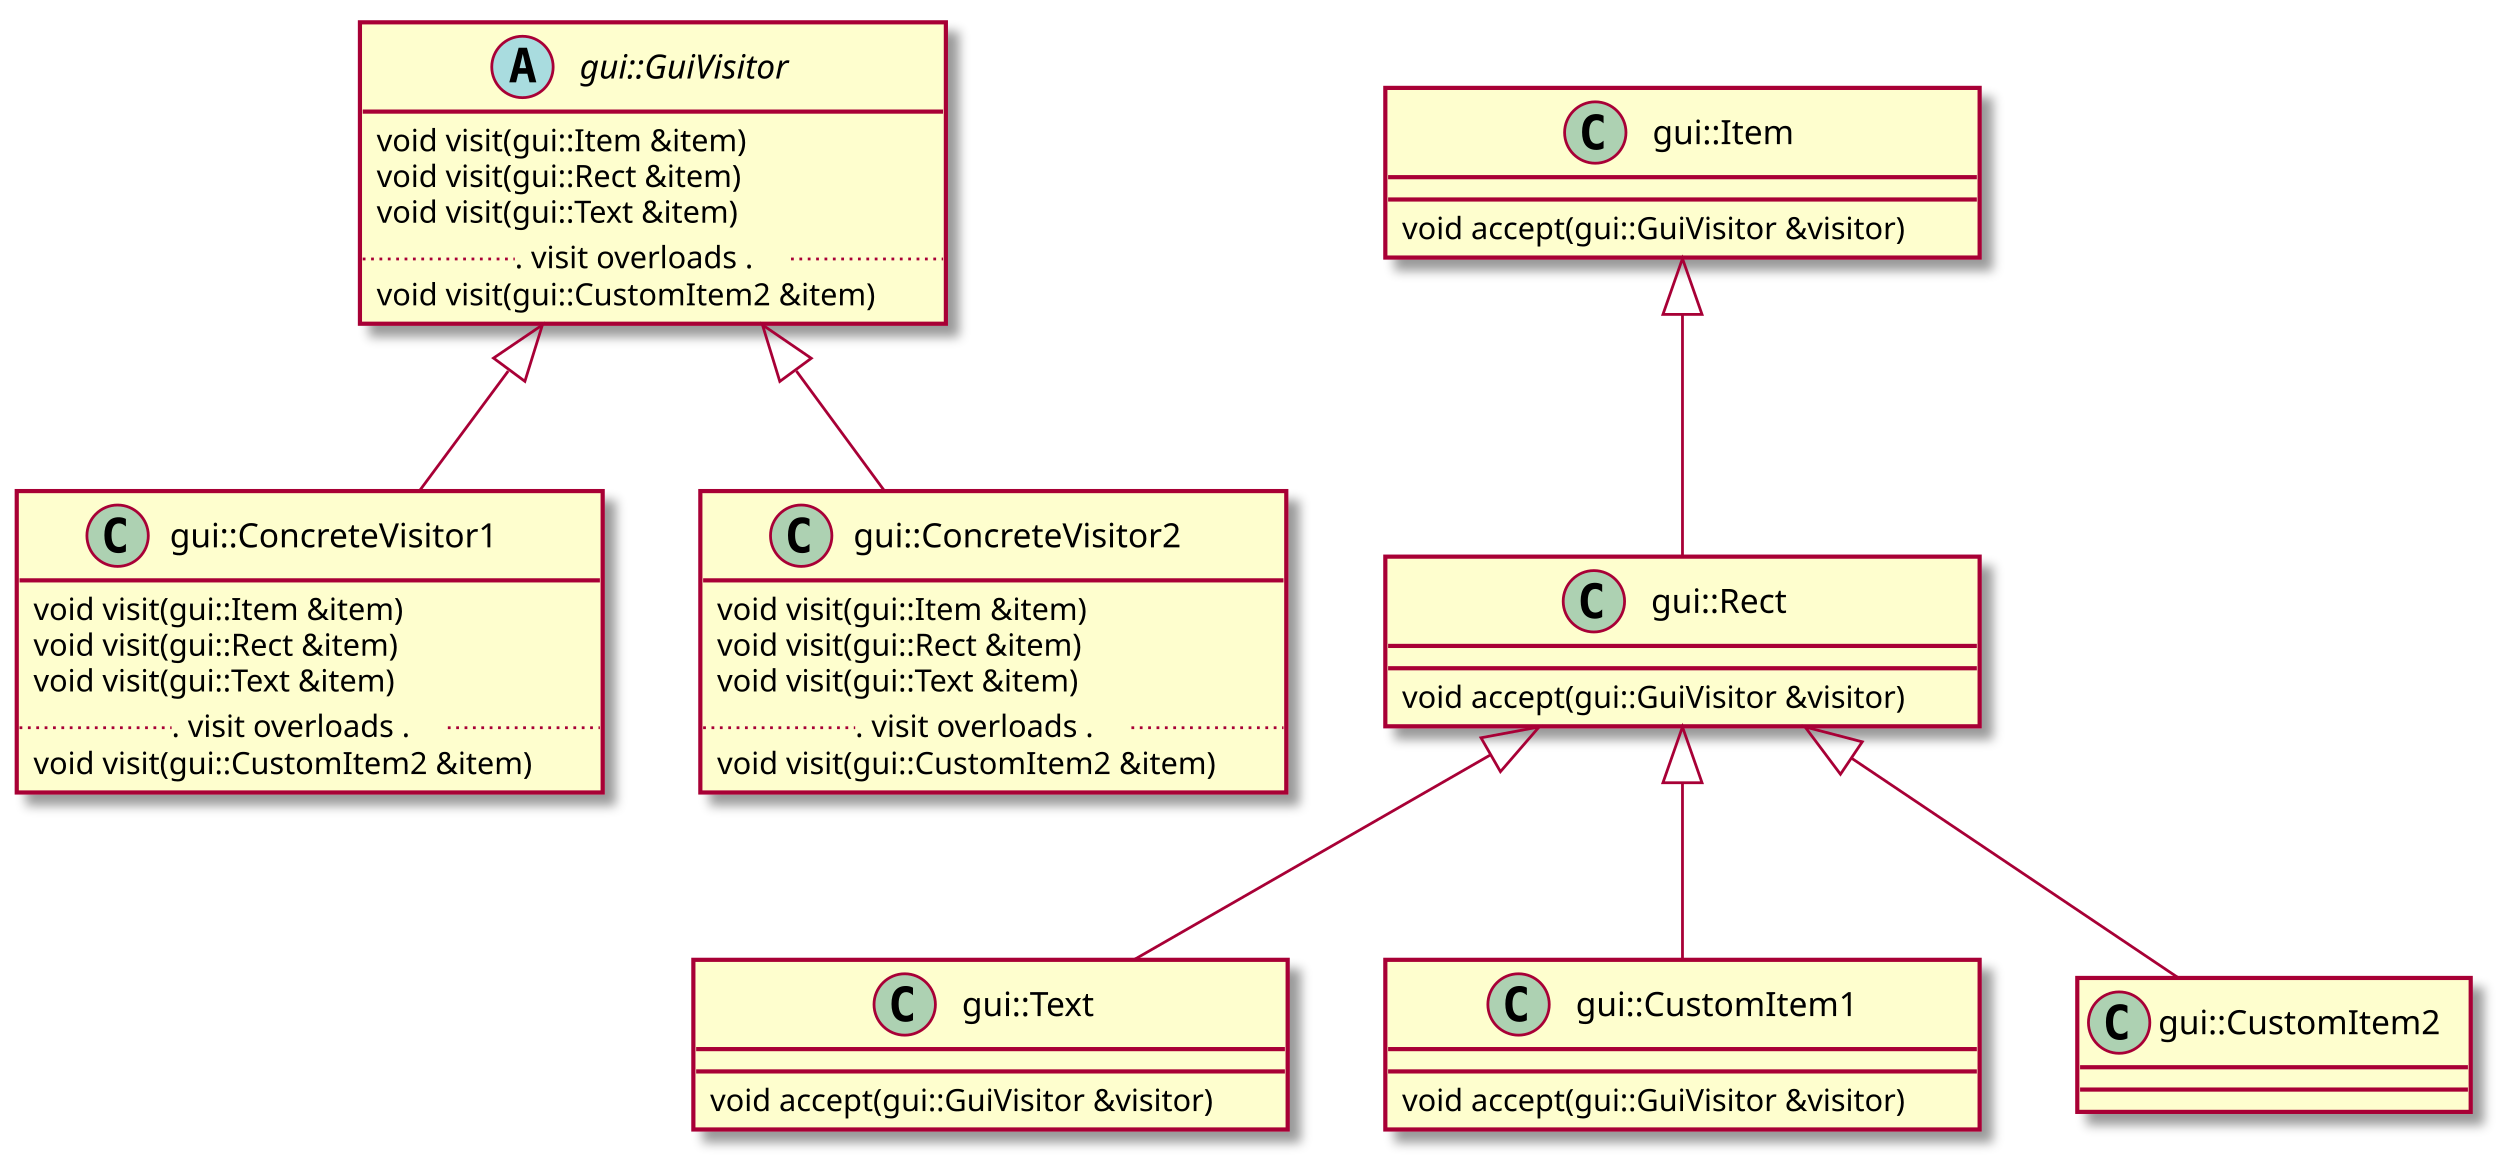
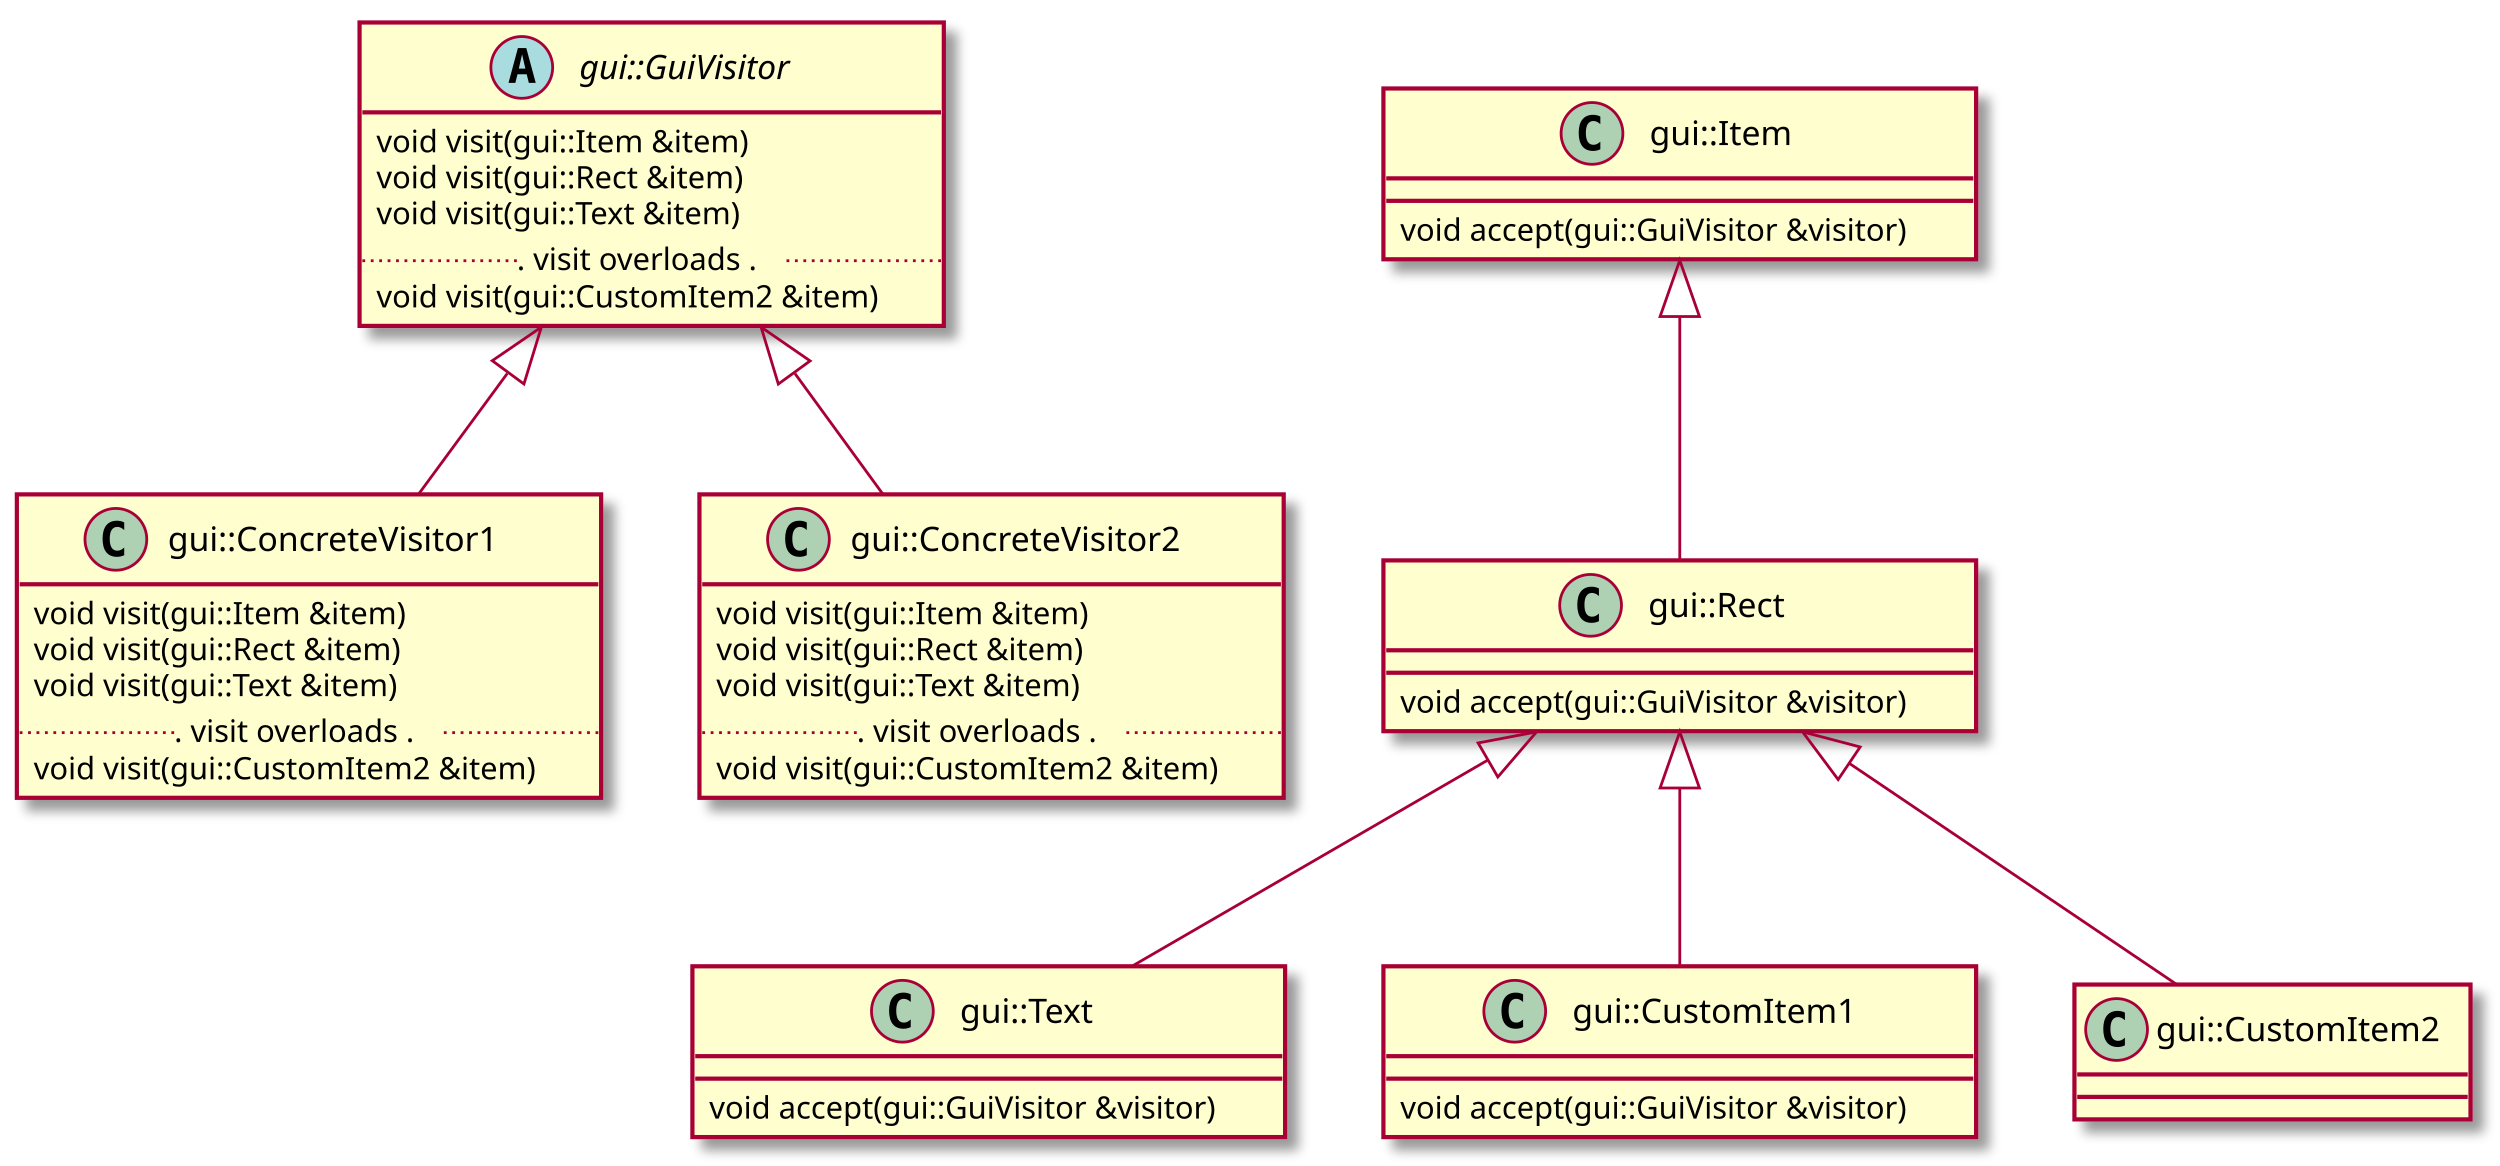
- <svg xmlns="http://www.w3.org/2000/svg" contentScriptType="application/ecmascript" contentStyleType="text/css" height="415px" preserveAspectRatio="none" style="width:896px;height:415px;" version="1.1" viewBox="0 0 896 415" width="896px" zoomAndPan="magnify">
+ <svg xmlns="http://www.w3.org/2000/svg" contentScriptType="application/ecmascript" contentStyleType="text/css" height="415px" preserveAspectRatio="none" style="width:890px;height:415px;background:#F0F0F0;" version="1.1" viewBox="0 0 890 415" width="890px" zoomAndPan="magnify">
  <defs>
-     <filter height="300%" id="f14eszahge7obk" width="300%" x="-1" y="-1">
+     <filter height="300%" id="fpdobvgwbigqe" width="300%" x="-1" y="-1">
      <feGaussianBlur result="blurOut" stdDeviation="2.0" />
      <feColorMatrix in="blurOut" result="blurOut2" type="matrix" values="0 0 0 0 0 0 0 0 0 0 0 0 0 0 0 0 0 0 .4 0" />
      <feOffset dx="4.0" dy="4.0" in="blurOut2" result="blurOut3" />
      <feBlend in="SourceGraphic" in2="blurOut3" mode="normal" />
    </filter>
  </defs>
  <g>
-     <rect fill="#FEFECE" filter="url(#f14eszahge7obk)" height="108.023" id="gui::GuiVisitor" style="stroke: #A80036; stroke-width: 1.5;" width="210" x="129" y="8" />
-     <ellipse cx="187.25" cy="24" fill="#A9DCDF" rx="11" ry="11" style="stroke: #A80036; stroke-width: 1.0;" />
-     <path d="M187.359,19.344 L186.203,24.422 L188.531,24.422 L187.359,19.344 Z M185.875,17.109 L188.859,17.109 L192.219,29.5 L189.766,29.5 L189,26.438 L185.719,26.438 L184.969,29.5 L182.531,29.5 L185.875,17.109 Z " />
-     <text fill="#000000" font-family="sans-serif" font-size="12" font-style="italic" lengthAdjust="spacingAndGlyphs" textLength="85" x="207.75" y="28.154">gui::GuiVisitor</text>
-     <line style="stroke: #A80036; stroke-width: 1.5;" x1="130" x2="338" y1="40" y2="40" />
-     <text fill="#000000" font-family="sans-serif" font-size="11" lengthAdjust="spacingAndGlyphs" textLength="147" x="135" y="54.21">void visit(gui::Item &amp;item)</text>
-     <text fill="#000000" font-family="sans-serif" font-size="11" lengthAdjust="spacingAndGlyphs" textLength="146" x="135" y="67.015">void visit(gui::Rect &amp;item)</text>
-     <text fill="#000000" font-family="sans-serif" font-size="11" lengthAdjust="spacingAndGlyphs" textLength="146" x="135" y="79.82">void visit(gui::Text &amp;item)</text>
-     <text fill="#000000" font-family="sans-serif" font-size="11" lengthAdjust="spacingAndGlyphs" textLength="198" x="135" y="109.429">void visit(gui::CustomItem2 &amp;item)</text>
-     <line style="stroke: #A80036; stroke-width: 1.0; stroke-dasharray: 1.0,2.0;" x1="130" x2="184.5" y1="92.816" y2="92.816" />
-     <text fill="#000000" font-family="sans-serif" font-size="11" lengthAdjust="spacingAndGlyphs" textLength="99" x="184.5" y="96.124">. visit overloads .</text>
-     <line style="stroke: #A80036; stroke-width: 1.0; stroke-dasharray: 1.0,2.0;" x1="283.5" x2="338" y1="92.816" y2="92.816" />
-     <rect fill="#FEFECE" filter="url(#f14eszahge7obk)" height="108.023" id="gui::ConcreteVisitor1" style="stroke: #A80036; stroke-width: 1.5;" width="210" x="6" y="176" />
-     <ellipse cx="42.15" cy="192" fill="#ADD1B2" rx="11" ry="11" style="stroke: #A80036; stroke-width: 1.0;" />
-     <path d="M45.119,197.641 Q44.541,197.938 43.9,198.078 Q43.259,198.234 42.556,198.234 Q40.056,198.234 38.728,196.594 Q37.416,194.938 37.416,191.812 Q37.416,188.688 38.728,187.031 Q40.056,185.375 42.556,185.375 Q43.259,185.375 43.9,185.531 Q44.556,185.688 45.119,185.984 L45.119,188.703 Q44.494,188.125 43.9,187.859 Q43.306,187.578 42.681,187.578 Q41.337,187.578 40.65,188.656 Q39.962,189.719 39.962,191.812 Q39.962,193.906 40.65,194.984 Q41.337,196.047 42.681,196.047 Q43.306,196.047 43.9,195.781 Q44.494,195.5 45.119,194.922 L45.119,197.641 Z " />
-     <text fill="#000000" font-family="sans-serif" font-size="12" lengthAdjust="spacingAndGlyphs" textLength="131" x="60.85" y="196.154">gui::ConcreteVisitor1</text>
-     <line style="stroke: #A80036; stroke-width: 1.5;" x1="7" x2="215" y1="208" y2="208" />
-     <text fill="#000000" font-family="sans-serif" font-size="11" lengthAdjust="spacingAndGlyphs" textLength="147" x="12" y="222.21">void visit(gui::Item &amp;item)</text>
-     <text fill="#000000" font-family="sans-serif" font-size="11" lengthAdjust="spacingAndGlyphs" textLength="146" x="12" y="235.015">void visit(gui::Rect &amp;item)</text>
-     <text fill="#000000" font-family="sans-serif" font-size="11" lengthAdjust="spacingAndGlyphs" textLength="146" x="12" y="247.82">void visit(gui::Text &amp;item)</text>
-     <text fill="#000000" font-family="sans-serif" font-size="11" lengthAdjust="spacingAndGlyphs" textLength="198" x="12" y="277.429">void visit(gui::CustomItem2 &amp;item)</text>
-     <line style="stroke: #A80036; stroke-width: 1.0; stroke-dasharray: 1.0,2.0;" x1="7" x2="61.5" y1="260.816" y2="260.816" />
-     <text fill="#000000" font-family="sans-serif" font-size="11" lengthAdjust="spacingAndGlyphs" textLength="99" x="61.5" y="264.125">. visit overloads .</text>
-     <line style="stroke: #A80036; stroke-width: 1.0; stroke-dasharray: 1.0,2.0;" x1="160.5" x2="215" y1="260.816" y2="260.816" />
-     <rect fill="#FEFECE" filter="url(#f14eszahge7obk)" height="108.023" id="gui::ConcreteVisitor2" style="stroke: #A80036; stroke-width: 1.5;" width="210" x="251" y="176" />
-     <ellipse cx="287.15" cy="192" fill="#ADD1B2" rx="11" ry="11" style="stroke: #A80036; stroke-width: 1.0;" />
-     <path d="M290.119,197.641 Q289.541,197.938 288.9,198.078 Q288.259,198.234 287.556,198.234 Q285.056,198.234 283.728,196.594 Q282.416,194.938 282.416,191.812 Q282.416,188.688 283.728,187.031 Q285.056,185.375 287.556,185.375 Q288.259,185.375 288.9,185.531 Q289.556,185.688 290.119,185.984 L290.119,188.703 Q289.494,188.125 288.9,187.859 Q288.306,187.578 287.681,187.578 Q286.337,187.578 285.65,188.656 Q284.962,189.719 284.962,191.812 Q284.962,193.906 285.65,194.984 Q286.337,196.047 287.681,196.047 Q288.306,196.047 288.9,195.781 Q289.494,195.5 290.119,194.922 L290.119,197.641 Z " />
-     <text fill="#000000" font-family="sans-serif" font-size="12" lengthAdjust="spacingAndGlyphs" textLength="131" x="305.85" y="196.154">gui::ConcreteVisitor2</text>
-     <line style="stroke: #A80036; stroke-width: 1.5;" x1="252" x2="460" y1="208" y2="208" />
-     <text fill="#000000" font-family="sans-serif" font-size="11" lengthAdjust="spacingAndGlyphs" textLength="147" x="257" y="222.21">void visit(gui::Item &amp;item)</text>
-     <text fill="#000000" font-family="sans-serif" font-size="11" lengthAdjust="spacingAndGlyphs" textLength="146" x="257" y="235.015">void visit(gui::Rect &amp;item)</text>
-     <text fill="#000000" font-family="sans-serif" font-size="11" lengthAdjust="spacingAndGlyphs" textLength="146" x="257" y="247.82">void visit(gui::Text &amp;item)</text>
-     <text fill="#000000" font-family="sans-serif" font-size="11" lengthAdjust="spacingAndGlyphs" textLength="198" x="257" y="277.429">void visit(gui::CustomItem2 &amp;item)</text>
-     <line style="stroke: #A80036; stroke-width: 1.0; stroke-dasharray: 1.0,2.0;" x1="252" x2="306.5" y1="260.816" y2="260.816" />
-     <text fill="#000000" font-family="sans-serif" font-size="11" lengthAdjust="spacingAndGlyphs" textLength="99" x="306.5" y="264.125">. visit overloads .</text>
-     <line style="stroke: #A80036; stroke-width: 1.0; stroke-dasharray: 1.0,2.0;" x1="405.5" x2="460" y1="260.816" y2="260.816" />
-     <rect fill="#FEFECE" filter="url(#f14eszahge7obk)" height="60.805" id="gui::Item" style="stroke: #A80036; stroke-width: 1.5;" width="213" x="496.5" y="31.5" />
-     <ellipse cx="571.75" cy="47.5" fill="#ADD1B2" rx="11" ry="11" style="stroke: #A80036; stroke-width: 1.0;" />
-     <path d="M574.719,53.141 Q574.141,53.438 573.5,53.578 Q572.859,53.734 572.156,53.734 Q569.656,53.734 568.328,52.094 Q567.016,50.438 567.016,47.312 Q567.016,44.188 568.328,42.531 Q569.656,40.875 572.156,40.875 Q572.859,40.875 573.5,41.031 Q574.156,41.188 574.719,41.484 L574.719,44.203 Q574.094,43.625 573.5,43.359 Q572.906,43.078 572.281,43.078 Q570.938,43.078 570.25,44.156 Q569.562,45.219 569.562,47.312 Q569.562,49.406 570.25,50.484 Q570.938,51.547 572.281,51.547 Q572.906,51.547 573.5,51.281 Q574.094,51 574.719,50.422 L574.719,53.141 Z " />
-     <text fill="#000000" font-family="sans-serif" font-size="12" lengthAdjust="spacingAndGlyphs" textLength="54" x="592.25" y="51.654">gui::Item</text>
-     <line style="stroke: #A80036; stroke-width: 1.5;" x1="497.5" x2="708.5" y1="63.5" y2="63.5" />
-     <line style="stroke: #A80036; stroke-width: 1.5;" x1="497.5" x2="708.5" y1="71.5" y2="71.5" />
-     <text fill="#000000" font-family="sans-serif" font-size="11" lengthAdjust="spacingAndGlyphs" textLength="201" x="502.5" y="85.71">void accept(gui::GuiVisitor &amp;visitor)</text>
-     <rect fill="#FEFECE" filter="url(#f14eszahge7obk)" height="60.805" id="gui::Rect" style="stroke: #A80036; stroke-width: 1.5;" width="213" x="496.5" y="199.5" />
-     <ellipse cx="571.25" cy="215.5" fill="#ADD1B2" rx="11" ry="11" style="stroke: #A80036; stroke-width: 1.0;" />
-     <path d="M574.219,221.141 Q573.641,221.438 573,221.578 Q572.359,221.734 571.656,221.734 Q569.156,221.734 567.828,220.094 Q566.516,218.438 566.516,215.312 Q566.516,212.188 567.828,210.531 Q569.156,208.875 571.656,208.875 Q572.359,208.875 573,209.031 Q573.656,209.188 574.219,209.484 L574.219,212.203 Q573.594,211.625 573,211.359 Q572.406,211.078 571.781,211.078 Q570.438,211.078 569.75,212.156 Q569.062,213.219 569.062,215.312 Q569.062,217.406 569.75,218.484 Q570.438,219.547 571.781,219.547 Q572.406,219.547 573,219.281 Q573.594,219 574.219,218.422 L574.219,221.141 Z " />
-     <text fill="#000000" font-family="sans-serif" font-size="12" lengthAdjust="spacingAndGlyphs" textLength="55" x="591.75" y="219.654">gui::Rect</text>
-     <line style="stroke: #A80036; stroke-width: 1.5;" x1="497.5" x2="708.5" y1="231.5" y2="231.5" />
-     <line style="stroke: #A80036; stroke-width: 1.5;" x1="497.5" x2="708.5" y1="239.5" y2="239.5" />
-     <text fill="#000000" font-family="sans-serif" font-size="11" lengthAdjust="spacingAndGlyphs" textLength="201" x="502.5" y="253.71">void accept(gui::GuiVisitor &amp;visitor)</text>
-     <rect fill="#FEFECE" filter="url(#f14eszahge7obk)" height="60.805" id="gui::Text" style="stroke: #A80036; stroke-width: 1.5;" width="213" x="248.5" y="344" />
-     <ellipse cx="324.25" cy="360" fill="#ADD1B2" rx="11" ry="11" style="stroke: #A80036; stroke-width: 1.0;" />
-     <path d="M327.219,365.641 Q326.641,365.938 326,366.078 Q325.359,366.234 324.656,366.234 Q322.156,366.234 320.828,364.594 Q319.516,362.938 319.516,359.812 Q319.516,356.688 320.828,355.031 Q322.156,353.375 324.656,353.375 Q325.359,353.375 326,353.531 Q326.656,353.688 327.219,353.984 L327.219,356.703 Q326.594,356.125 326,355.859 Q325.406,355.578 324.781,355.578 Q323.438,355.578 322.75,356.656 Q322.062,357.719 322.062,359.812 Q322.062,361.906 322.75,362.984 Q323.438,364.047 324.781,364.047 Q325.406,364.047 326,363.781 Q326.594,363.5 327.219,362.922 L327.219,365.641 Z " />
-     <text fill="#000000" font-family="sans-serif" font-size="12" lengthAdjust="spacingAndGlyphs" textLength="53" x="344.75" y="364.154">gui::Text</text>
-     <line style="stroke: #A80036; stroke-width: 1.5;" x1="249.5" x2="460.5" y1="376" y2="376" />
-     <line style="stroke: #A80036; stroke-width: 1.5;" x1="249.5" x2="460.5" y1="384" y2="384" />
-     <text fill="#000000" font-family="sans-serif" font-size="11" lengthAdjust="spacingAndGlyphs" textLength="201" x="254.5" y="398.21">void accept(gui::GuiVisitor &amp;visitor)</text>
-     <rect fill="#FEFECE" filter="url(#f14eszahge7obk)" height="60.805" id="gui::CustomItem1" style="stroke: #A80036; stroke-width: 1.5;" width="213" x="496.5" y="344" />
-     <ellipse cx="544.25" cy="360" fill="#ADD1B2" rx="11" ry="11" style="stroke: #A80036; stroke-width: 1.0;" />
-     <path d="M547.219,365.641 Q546.641,365.938 546,366.078 Q545.359,366.234 544.656,366.234 Q542.156,366.234 540.828,364.594 Q539.516,362.938 539.516,359.812 Q539.516,356.688 540.828,355.031 Q542.156,353.375 544.656,353.375 Q545.359,353.375 546,353.531 Q546.656,353.688 547.219,353.984 L547.219,356.703 Q546.594,356.125 546,355.859 Q545.406,355.578 544.781,355.578 Q543.438,355.578 542.75,356.656 Q542.062,357.719 542.062,359.812 Q542.062,361.906 542.75,362.984 Q543.438,364.047 544.781,364.047 Q545.406,364.047 546,363.781 Q546.594,363.5 547.219,362.922 L547.219,365.641 Z " />
-     <text fill="#000000" font-family="sans-serif" font-size="12" lengthAdjust="spacingAndGlyphs" textLength="109" x="564.75" y="364.154">gui::CustomItem1</text>
-     <line style="stroke: #A80036; stroke-width: 1.5;" x1="497.5" x2="708.5" y1="376" y2="376" />
-     <line style="stroke: #A80036; stroke-width: 1.5;" x1="497.5" x2="708.5" y1="384" y2="384" />
-     <text fill="#000000" font-family="sans-serif" font-size="11" lengthAdjust="spacingAndGlyphs" textLength="201" x="502.5" y="398.21">void accept(gui::GuiVisitor &amp;visitor)</text>
-     <rect fill="#FEFECE" filter="url(#f14eszahge7obk)" height="48" id="gui::CustomItem2" style="stroke: #A80036; stroke-width: 1.5;" width="141" x="744.5" y="350.5" />
-     <ellipse cx="759.5" cy="366.5" fill="#ADD1B2" rx="11" ry="11" style="stroke: #A80036; stroke-width: 1.0;" />
-     <path d="M762.469,372.141 Q761.891,372.438 761.25,372.578 Q760.609,372.734 759.906,372.734 Q757.406,372.734 756.078,371.094 Q754.766,369.438 754.766,366.312 Q754.766,363.188 756.078,361.531 Q757.406,359.875 759.906,359.875 Q760.609,359.875 761.25,360.031 Q761.906,360.188 762.469,360.484 L762.469,363.203 Q761.844,362.625 761.25,362.359 Q760.656,362.078 760.031,362.078 Q758.688,362.078 758,363.156 Q757.312,364.219 757.312,366.312 Q757.312,368.406 758,369.484 Q758.688,370.547 760.031,370.547 Q760.656,370.547 761.25,370.281 Q761.844,370 762.469,369.422 L762.469,372.141 Z " />
-     <text fill="#000000" font-family="sans-serif" font-size="12" lengthAdjust="spacingAndGlyphs" textLength="109" x="773.5" y="370.654">gui::CustomItem2</text>
-     <line style="stroke: #A80036; stroke-width: 1.5;" x1="745.5" x2="884.5" y1="382.5" y2="382.5" />
-     <line style="stroke: #A80036; stroke-width: 1.5;" x1="745.5" x2="884.5" y1="390.5" y2="390.5" />
-     <path d="M182.15,132.97 C171.49,147.36 160.44,162.28 150.31,175.95 " fill="none" id="gui::GuiVisitor-gui::ConcreteVisitor1" style="stroke: #A80036; stroke-width: 1.0;" />
-     <polygon fill="none" points="176.87,128.34,194.4,116.44,188.12,136.67,176.87,128.34" style="stroke: #A80036; stroke-width: 1.0;" />
-     <path d="M285.42,132.97 C296,147.36 306.96,162.28 317.01,175.95 " fill="none" id="gui::GuiVisitor-gui::ConcreteVisitor2" style="stroke: #A80036; stroke-width: 1.0;" />
-     <polygon fill="none" points="279.48,136.7,273.27,116.44,290.76,128.41,279.48,136.7" style="stroke: #A80036; stroke-width: 1.0;" />
-     <path d="M603,112.77 C603,140.97 603,175.29 603,199.3 " fill="none" id="gui::Item-gui::Rect" style="stroke: #A80036; stroke-width: 1.0;" />
-     <polygon fill="none" points="596,112.68,603,92.68,610,112.68,596,112.68" style="stroke: #A80036; stroke-width: 1.0;" />
-     <path d="M534.14,270.57 C493.81,293.74 443.7,322.53 406.75,343.77 " fill="none" id="gui::Rect-gui::Text" style="stroke: #A80036; stroke-width: 1.0;" />
-     <polygon fill="none" points="530.79,264.42,551.61,260.53,537.76,276.56,530.79,264.42" style="stroke: #A80036; stroke-width: 1.0;" />
-     <path d="M603,280.64 C603,301.59 603,325.3 603,343.52 " fill="none" id="gui::Rect-gui::CustomItem1" style="stroke: #A80036; stroke-width: 1.0;" />
-     <polygon fill="none" points="596,280.53,603,260.53,610,280.53,596,280.53" style="stroke: #A80036; stroke-width: 1.0;" />
-     <path d="M663.58,271.72 C701.5,297.21 748.98,329.12 780.56,350.35 " fill="none" id="gui::Rect-gui::CustomItem2" style="stroke: #A80036; stroke-width: 1.0;" />
-     <polygon fill="none" points="659.62,277.49,646.93,260.53,667.43,265.87,659.62,277.49" style="stroke: #A80036; stroke-width: 1.0;" />
+     <rect fill="#FEFECE" filter="url(#fpdobvgwbigqe)" height="108.023" id="gui::GuiVisitor" style="stroke: #A80036; stroke-width: 1.5;" width="208" x="128" y="8" />
+     <ellipse cx="185.75" cy="24" fill="#A9DCDF" rx="11" ry="11" style="stroke: #A80036; stroke-width: 1.0;" />
+     <path d="M185.859,19.344 L184.703,24.422 L187.031,24.422 L185.859,19.344 Z M184.375,17.109 L187.359,17.109 L190.719,29.5 L188.266,29.5 L187.5,26.438 L184.219,26.438 L183.469,29.5 L181.031,29.5 L184.375,17.109 Z " />
+     <text fill="#000000" font-family="sans-serif" font-size="12" font-style="italic" lengthAdjust="spacingAndGlyphs" textLength="84" x="206.25" y="28.154">gui::GuiVisitor</text>
+     <line style="stroke: #A80036; stroke-width: 1.5;" x1="129" x2="335" y1="40" y2="40" />
+     <text fill="#000000" font-family="sans-serif" font-size="11" lengthAdjust="spacingAndGlyphs" textLength="145" x="134" y="54.21">void visit(gui::Item &amp;item)</text>
+     <text fill="#000000" font-family="sans-serif" font-size="11" lengthAdjust="spacingAndGlyphs" textLength="144" x="134" y="67.015">void visit(gui::Rect &amp;item)</text>
+     <text fill="#000000" font-family="sans-serif" font-size="11" lengthAdjust="spacingAndGlyphs" textLength="144" x="134" y="79.82">void visit(gui::Text &amp;item)</text>
+     <text fill="#000000" font-family="sans-serif" font-size="11" lengthAdjust="spacingAndGlyphs" textLength="196" x="134" y="109.429">void visit(gui::CustomItem2 &amp;item)</text>
+     <line style="stroke: #A80036; stroke-width: 1.0; stroke-dasharray: 1.0,2.0;" x1="129" x2="184" y1="92.816" y2="92.816" />
+     <text fill="#000000" font-family="sans-serif" font-size="11" lengthAdjust="spacingAndGlyphs" textLength="96" x="184" y="96.124">. visit overloads .</text>
+     <line style="stroke: #A80036; stroke-width: 1.0; stroke-dasharray: 1.0,2.0;" x1="280" x2="335" y1="92.816" y2="92.816" />
+     <rect fill="#FEFECE" filter="url(#fpdobvgwbigqe)" height="108.023" id="gui::ConcreteVisitor1" style="stroke: #A80036; stroke-width: 1.5;" width="208" x="6" y="176" />
+     <ellipse cx="41.25" cy="192" fill="#ADD1B2" rx="11" ry="11" style="stroke: #A80036; stroke-width: 1.0;" />
+     <path d="M44.219,197.641 Q43.641,197.938 43,198.078 Q42.359,198.234 41.656,198.234 Q39.156,198.234 37.828,196.594 Q36.516,194.938 36.516,191.812 Q36.516,188.688 37.828,187.031 Q39.156,185.375 41.656,185.375 Q42.359,185.375 43,185.531 Q43.656,185.688 44.219,185.984 L44.219,188.703 Q43.594,188.125 43,187.859 Q42.406,187.578 41.781,187.578 Q40.438,187.578 39.75,188.656 Q39.062,189.719 39.062,191.812 Q39.062,193.906 39.75,194.984 Q40.438,196.047 41.781,196.047 Q42.406,196.047 43,195.781 Q43.594,195.5 44.219,194.922 L44.219,197.641 Z " />
+     <text fill="#000000" font-family="sans-serif" font-size="12" lengthAdjust="spacingAndGlyphs" textLength="131" x="59.75" y="196.154">gui::ConcreteVisitor1</text>
+     <line style="stroke: #A80036; stroke-width: 1.5;" x1="7" x2="213" y1="208" y2="208" />
+     <text fill="#000000" font-family="sans-serif" font-size="11" lengthAdjust="spacingAndGlyphs" textLength="145" x="12" y="222.21">void visit(gui::Item &amp;item)</text>
+     <text fill="#000000" font-family="sans-serif" font-size="11" lengthAdjust="spacingAndGlyphs" textLength="144" x="12" y="235.015">void visit(gui::Rect &amp;item)</text>
+     <text fill="#000000" font-family="sans-serif" font-size="11" lengthAdjust="spacingAndGlyphs" textLength="144" x="12" y="247.82">void visit(gui::Text &amp;item)</text>
+     <text fill="#000000" font-family="sans-serif" font-size="11" lengthAdjust="spacingAndGlyphs" textLength="196" x="12" y="277.429">void visit(gui::CustomItem2 &amp;item)</text>
+     <line style="stroke: #A80036; stroke-width: 1.0; stroke-dasharray: 1.0,2.0;" x1="7" x2="62" y1="260.816" y2="260.816" />
+     <text fill="#000000" font-family="sans-serif" font-size="11" lengthAdjust="spacingAndGlyphs" textLength="96" x="62" y="264.125">. visit overloads .</text>
+     <line style="stroke: #A80036; stroke-width: 1.0; stroke-dasharray: 1.0,2.0;" x1="158" x2="213" y1="260.816" y2="260.816" />
+     <rect fill="#FEFECE" filter="url(#fpdobvgwbigqe)" height="108.023" id="gui::ConcreteVisitor2" style="stroke: #A80036; stroke-width: 1.5;" width="208" x="249" y="176" />
+     <ellipse cx="284.25" cy="192" fill="#ADD1B2" rx="11" ry="11" style="stroke: #A80036; stroke-width: 1.0;" />
+     <path d="M287.219,197.641 Q286.641,197.938 286,198.078 Q285.359,198.234 284.656,198.234 Q282.156,198.234 280.828,196.594 Q279.516,194.938 279.516,191.812 Q279.516,188.688 280.828,187.031 Q282.156,185.375 284.656,185.375 Q285.359,185.375 286,185.531 Q286.656,185.688 287.219,185.984 L287.219,188.703 Q286.594,188.125 286,187.859 Q285.406,187.578 284.781,187.578 Q283.438,187.578 282.75,188.656 Q282.062,189.719 282.062,191.812 Q282.062,193.906 282.75,194.984 Q283.438,196.047 284.781,196.047 Q285.406,196.047 286,195.781 Q286.594,195.5 287.219,194.922 L287.219,197.641 Z " />
+     <text fill="#000000" font-family="sans-serif" font-size="12" lengthAdjust="spacingAndGlyphs" textLength="131" x="302.75" y="196.154">gui::ConcreteVisitor2</text>
+     <line style="stroke: #A80036; stroke-width: 1.5;" x1="250" x2="456" y1="208" y2="208" />
+     <text fill="#000000" font-family="sans-serif" font-size="11" lengthAdjust="spacingAndGlyphs" textLength="145" x="255" y="222.21">void visit(gui::Item &amp;item)</text>
+     <text fill="#000000" font-family="sans-serif" font-size="11" lengthAdjust="spacingAndGlyphs" textLength="144" x="255" y="235.015">void visit(gui::Rect &amp;item)</text>
+     <text fill="#000000" font-family="sans-serif" font-size="11" lengthAdjust="spacingAndGlyphs" textLength="144" x="255" y="247.82">void visit(gui::Text &amp;item)</text>
+     <text fill="#000000" font-family="sans-serif" font-size="11" lengthAdjust="spacingAndGlyphs" textLength="196" x="255" y="277.429">void visit(gui::CustomItem2 &amp;item)</text>
+     <line style="stroke: #A80036; stroke-width: 1.0; stroke-dasharray: 1.0,2.0;" x1="250" x2="305" y1="260.816" y2="260.816" />
+     <text fill="#000000" font-family="sans-serif" font-size="11" lengthAdjust="spacingAndGlyphs" textLength="96" x="305" y="264.125">. visit overloads .</text>
+     <line style="stroke: #A80036; stroke-width: 1.0; stroke-dasharray: 1.0,2.0;" x1="401" x2="456" y1="260.816" y2="260.816" />
+     <rect fill="#FEFECE" filter="url(#fpdobvgwbigqe)" height="60.805" id="gui::Item" style="stroke: #A80036; stroke-width: 1.5;" width="211" x="492.5" y="31.5" />
+     <ellipse cx="566.75" cy="47.5" fill="#ADD1B2" rx="11" ry="11" style="stroke: #A80036; stroke-width: 1.0;" />
+     <path d="M569.719,53.141 Q569.141,53.438 568.5,53.578 Q567.859,53.734 567.156,53.734 Q564.656,53.734 563.328,52.094 Q562.016,50.438 562.016,47.312 Q562.016,44.188 563.328,42.531 Q564.656,40.875 567.156,40.875 Q567.859,40.875 568.5,41.031 Q569.156,41.188 569.719,41.484 L569.719,44.203 Q569.094,43.625 568.5,43.359 Q567.906,43.078 567.281,43.078 Q565.938,43.078 565.25,44.156 Q564.562,45.219 564.562,47.312 Q564.562,49.406 565.25,50.484 Q565.938,51.547 567.281,51.547 Q567.906,51.547 568.5,51.281 Q569.094,51 569.719,50.422 L569.719,53.141 Z " />
+     <text fill="#000000" font-family="sans-serif" font-size="12" lengthAdjust="spacingAndGlyphs" textLength="54" x="587.25" y="51.654">gui::Item</text>
+     <line style="stroke: #A80036; stroke-width: 1.5;" x1="493.5" x2="702.5" y1="63.5" y2="63.5" />
+     <line style="stroke: #A80036; stroke-width: 1.5;" x1="493.5" x2="702.5" y1="71.5" y2="71.5" />
+     <text fill="#000000" font-family="sans-serif" font-size="11" lengthAdjust="spacingAndGlyphs" textLength="199" x="498.5" y="85.71">void accept(gui::GuiVisitor &amp;visitor)</text>
+     <rect fill="#FEFECE" filter="url(#fpdobvgwbigqe)" height="60.805" id="gui::Rect" style="stroke: #A80036; stroke-width: 1.5;" width="211" x="492.5" y="199.5" />
+     <ellipse cx="566.25" cy="215.5" fill="#ADD1B2" rx="11" ry="11" style="stroke: #A80036; stroke-width: 1.0;" />
+     <path d="M569.219,221.141 Q568.641,221.438 568,221.578 Q567.359,221.734 566.656,221.734 Q564.156,221.734 562.828,220.094 Q561.516,218.438 561.516,215.312 Q561.516,212.188 562.828,210.531 Q564.156,208.875 566.656,208.875 Q567.359,208.875 568,209.031 Q568.656,209.188 569.219,209.484 L569.219,212.203 Q568.594,211.625 568,211.359 Q567.406,211.078 566.781,211.078 Q565.438,211.078 564.75,212.156 Q564.062,213.219 564.062,215.312 Q564.062,217.406 564.75,218.484 Q565.438,219.547 566.781,219.547 Q567.406,219.547 568,219.281 Q568.594,219 569.219,218.422 L569.219,221.141 Z " />
+     <text fill="#000000" font-family="sans-serif" font-size="12" lengthAdjust="spacingAndGlyphs" textLength="55" x="586.75" y="219.654">gui::Rect</text>
+     <line style="stroke: #A80036; stroke-width: 1.5;" x1="493.5" x2="702.5" y1="231.5" y2="231.5" />
+     <line style="stroke: #A80036; stroke-width: 1.5;" x1="493.5" x2="702.5" y1="239.5" y2="239.5" />
+     <text fill="#000000" font-family="sans-serif" font-size="11" lengthAdjust="spacingAndGlyphs" textLength="199" x="498.5" y="253.71">void accept(gui::GuiVisitor &amp;visitor)</text>
+     <rect fill="#FEFECE" filter="url(#fpdobvgwbigqe)" height="60.805" id="gui::Text" style="stroke: #A80036; stroke-width: 1.5;" width="211" x="246.5" y="344" />
+     <ellipse cx="321.25" cy="360" fill="#ADD1B2" rx="11" ry="11" style="stroke: #A80036; stroke-width: 1.0;" />
+     <path d="M324.219,365.641 Q323.641,365.938 323,366.078 Q322.359,366.234 321.656,366.234 Q319.156,366.234 317.828,364.594 Q316.516,362.938 316.516,359.812 Q316.516,356.688 317.828,355.031 Q319.156,353.375 321.656,353.375 Q322.359,353.375 323,353.531 Q323.656,353.688 324.219,353.984 L324.219,356.703 Q323.594,356.125 323,355.859 Q322.406,355.578 321.781,355.578 Q320.438,355.578 319.75,356.656 Q319.062,357.719 319.062,359.812 Q319.062,361.906 319.75,362.984 Q320.438,364.047 321.781,364.047 Q322.406,364.047 323,363.781 Q323.594,363.5 324.219,362.922 L324.219,365.641 Z " />
+     <text fill="#000000" font-family="sans-serif" font-size="12" lengthAdjust="spacingAndGlyphs" textLength="53" x="341.75" y="364.154">gui::Text</text>
+     <line style="stroke: #A80036; stroke-width: 1.5;" x1="247.5" x2="456.5" y1="376" y2="376" />
+     <line style="stroke: #A80036; stroke-width: 1.5;" x1="247.5" x2="456.5" y1="384" y2="384" />
+     <text fill="#000000" font-family="sans-serif" font-size="11" lengthAdjust="spacingAndGlyphs" textLength="199" x="252.5" y="398.21">void accept(gui::GuiVisitor &amp;visitor)</text>
+     <rect fill="#FEFECE" filter="url(#fpdobvgwbigqe)" height="60.805" id="gui::CustomItem1" style="stroke: #A80036; stroke-width: 1.5;" width="211" x="492.5" y="344" />
+     <ellipse cx="539.25" cy="360" fill="#ADD1B2" rx="11" ry="11" style="stroke: #A80036; stroke-width: 1.0;" />
+     <path d="M542.219,365.641 Q541.641,365.938 541,366.078 Q540.359,366.234 539.656,366.234 Q537.156,366.234 535.828,364.594 Q534.516,362.938 534.516,359.812 Q534.516,356.688 535.828,355.031 Q537.156,353.375 539.656,353.375 Q540.359,353.375 541,353.531 Q541.656,353.688 542.219,353.984 L542.219,356.703 Q541.594,356.125 541,355.859 Q540.406,355.578 539.781,355.578 Q538.438,355.578 537.75,356.656 Q537.062,357.719 537.062,359.812 Q537.062,361.906 537.75,362.984 Q538.438,364.047 539.781,364.047 Q540.406,364.047 541,363.781 Q541.594,363.5 542.219,362.922 L542.219,365.641 Z " />
+     <text fill="#000000" font-family="sans-serif" font-size="12" lengthAdjust="spacingAndGlyphs" textLength="109" x="559.75" y="364.154">gui::CustomItem1</text>
+     <line style="stroke: #A80036; stroke-width: 1.5;" x1="493.5" x2="702.5" y1="376" y2="376" />
+     <line style="stroke: #A80036; stroke-width: 1.5;" x1="493.5" x2="702.5" y1="384" y2="384" />
+     <text fill="#000000" font-family="sans-serif" font-size="11" lengthAdjust="spacingAndGlyphs" textLength="199" x="498.5" y="398.21">void accept(gui::GuiVisitor &amp;visitor)</text>
+     <rect fill="#FEFECE" filter="url(#fpdobvgwbigqe)" height="48" id="gui::CustomItem2" style="stroke: #A80036; stroke-width: 1.5;" width="141" x="738.5" y="350.5" />
+     <ellipse cx="753.5" cy="366.5" fill="#ADD1B2" rx="11" ry="11" style="stroke: #A80036; stroke-width: 1.0;" />
+     <path d="M756.469,372.141 Q755.891,372.438 755.25,372.578 Q754.609,372.734 753.906,372.734 Q751.406,372.734 750.078,371.094 Q748.766,369.438 748.766,366.312 Q748.766,363.188 750.078,361.531 Q751.406,359.875 753.906,359.875 Q754.609,359.875 755.25,360.031 Q755.906,360.188 756.469,360.484 L756.469,363.203 Q755.844,362.625 755.25,362.359 Q754.656,362.078 754.031,362.078 Q752.688,362.078 752,363.156 Q751.312,364.219 751.312,366.312 Q751.312,368.406 752,369.484 Q752.688,370.547 754.031,370.547 Q754.656,370.547 755.25,370.281 Q755.844,370 756.469,369.422 L756.469,372.141 Z " />
+     <text fill="#000000" font-family="sans-serif" font-size="12" lengthAdjust="spacingAndGlyphs" textLength="109" x="767.5" y="370.654">gui::CustomItem2</text>
+     <line style="stroke: #A80036; stroke-width: 1.5;" x1="739.5" x2="878.5" y1="382.5" y2="382.5" />
+     <line style="stroke: #A80036; stroke-width: 1.5;" x1="739.5" x2="878.5" y1="390.5" y2="390.5" />
+     <path d="M180.58,132.97 C170,147.36 159.04,162.28 148.99,175.95 " fill="none" id="gui::GuiVisitor&lt;-gui::ConcreteVisitor1" style="stroke: #A80036; stroke-width: 1.0;" />
+     <polygon fill="none" points="175.24,128.41,192.73,116.44,186.52,136.7,175.24,128.41" style="stroke: #A80036; stroke-width: 1.0;" />
+     <path d="M283,132.97 C293.49,147.36 304.36,162.28 314.33,175.95 " fill="none" id="gui::GuiVisitor&lt;-gui::ConcreteVisitor2" style="stroke: #A80036; stroke-width: 1.0;" />
+     <polygon fill="none" points="277.08,136.72,270.95,116.44,288.39,128.48,277.08,136.72" style="stroke: #A80036; stroke-width: 1.0;" />
+     <path d="M598,112.77 C598,140.97 598,175.29 598,199.3 " fill="none" id="gui::Item&lt;-gui::Rect" style="stroke: #A80036; stroke-width: 1.0;" />
+     <polygon fill="none" points="591,112.68,598,92.68,605,112.68,591,112.68" style="stroke: #A80036; stroke-width: 1.0;" />
+     <path d="M529.69,270.57 C489.69,293.74 439.99,322.53 403.33,343.77 " fill="none" id="gui::Rect&lt;-gui::Text" style="stroke: #A80036; stroke-width: 1.0;" />
+     <polygon fill="none" points="526.21,264.49,547.03,260.53,533.23,276.61,526.21,264.49" style="stroke: #A80036; stroke-width: 1.0;" />
+     <path d="M598,280.64 C598,301.59 598,325.3 598,343.52 " fill="none" id="gui::Rect&lt;-gui::CustomItem1" style="stroke: #A80036; stroke-width: 1.0;" />
+     <polygon fill="none" points="591,280.53,598,260.53,605,280.53,591,280.53" style="stroke: #A80036; stroke-width: 1.0;" />
+     <path d="M658.3,271.72 C696.04,297.21 743.29,329.12 774.72,350.35 " fill="none" id="gui::Rect&lt;-gui::CustomItem2" style="stroke: #A80036; stroke-width: 1.0;" />
+     <polygon fill="none" points="654.38,277.52,641.72,260.53,662.21,265.92,654.38,277.52" style="stroke: #A80036; stroke-width: 1.0;" />
  </g>
</svg>
